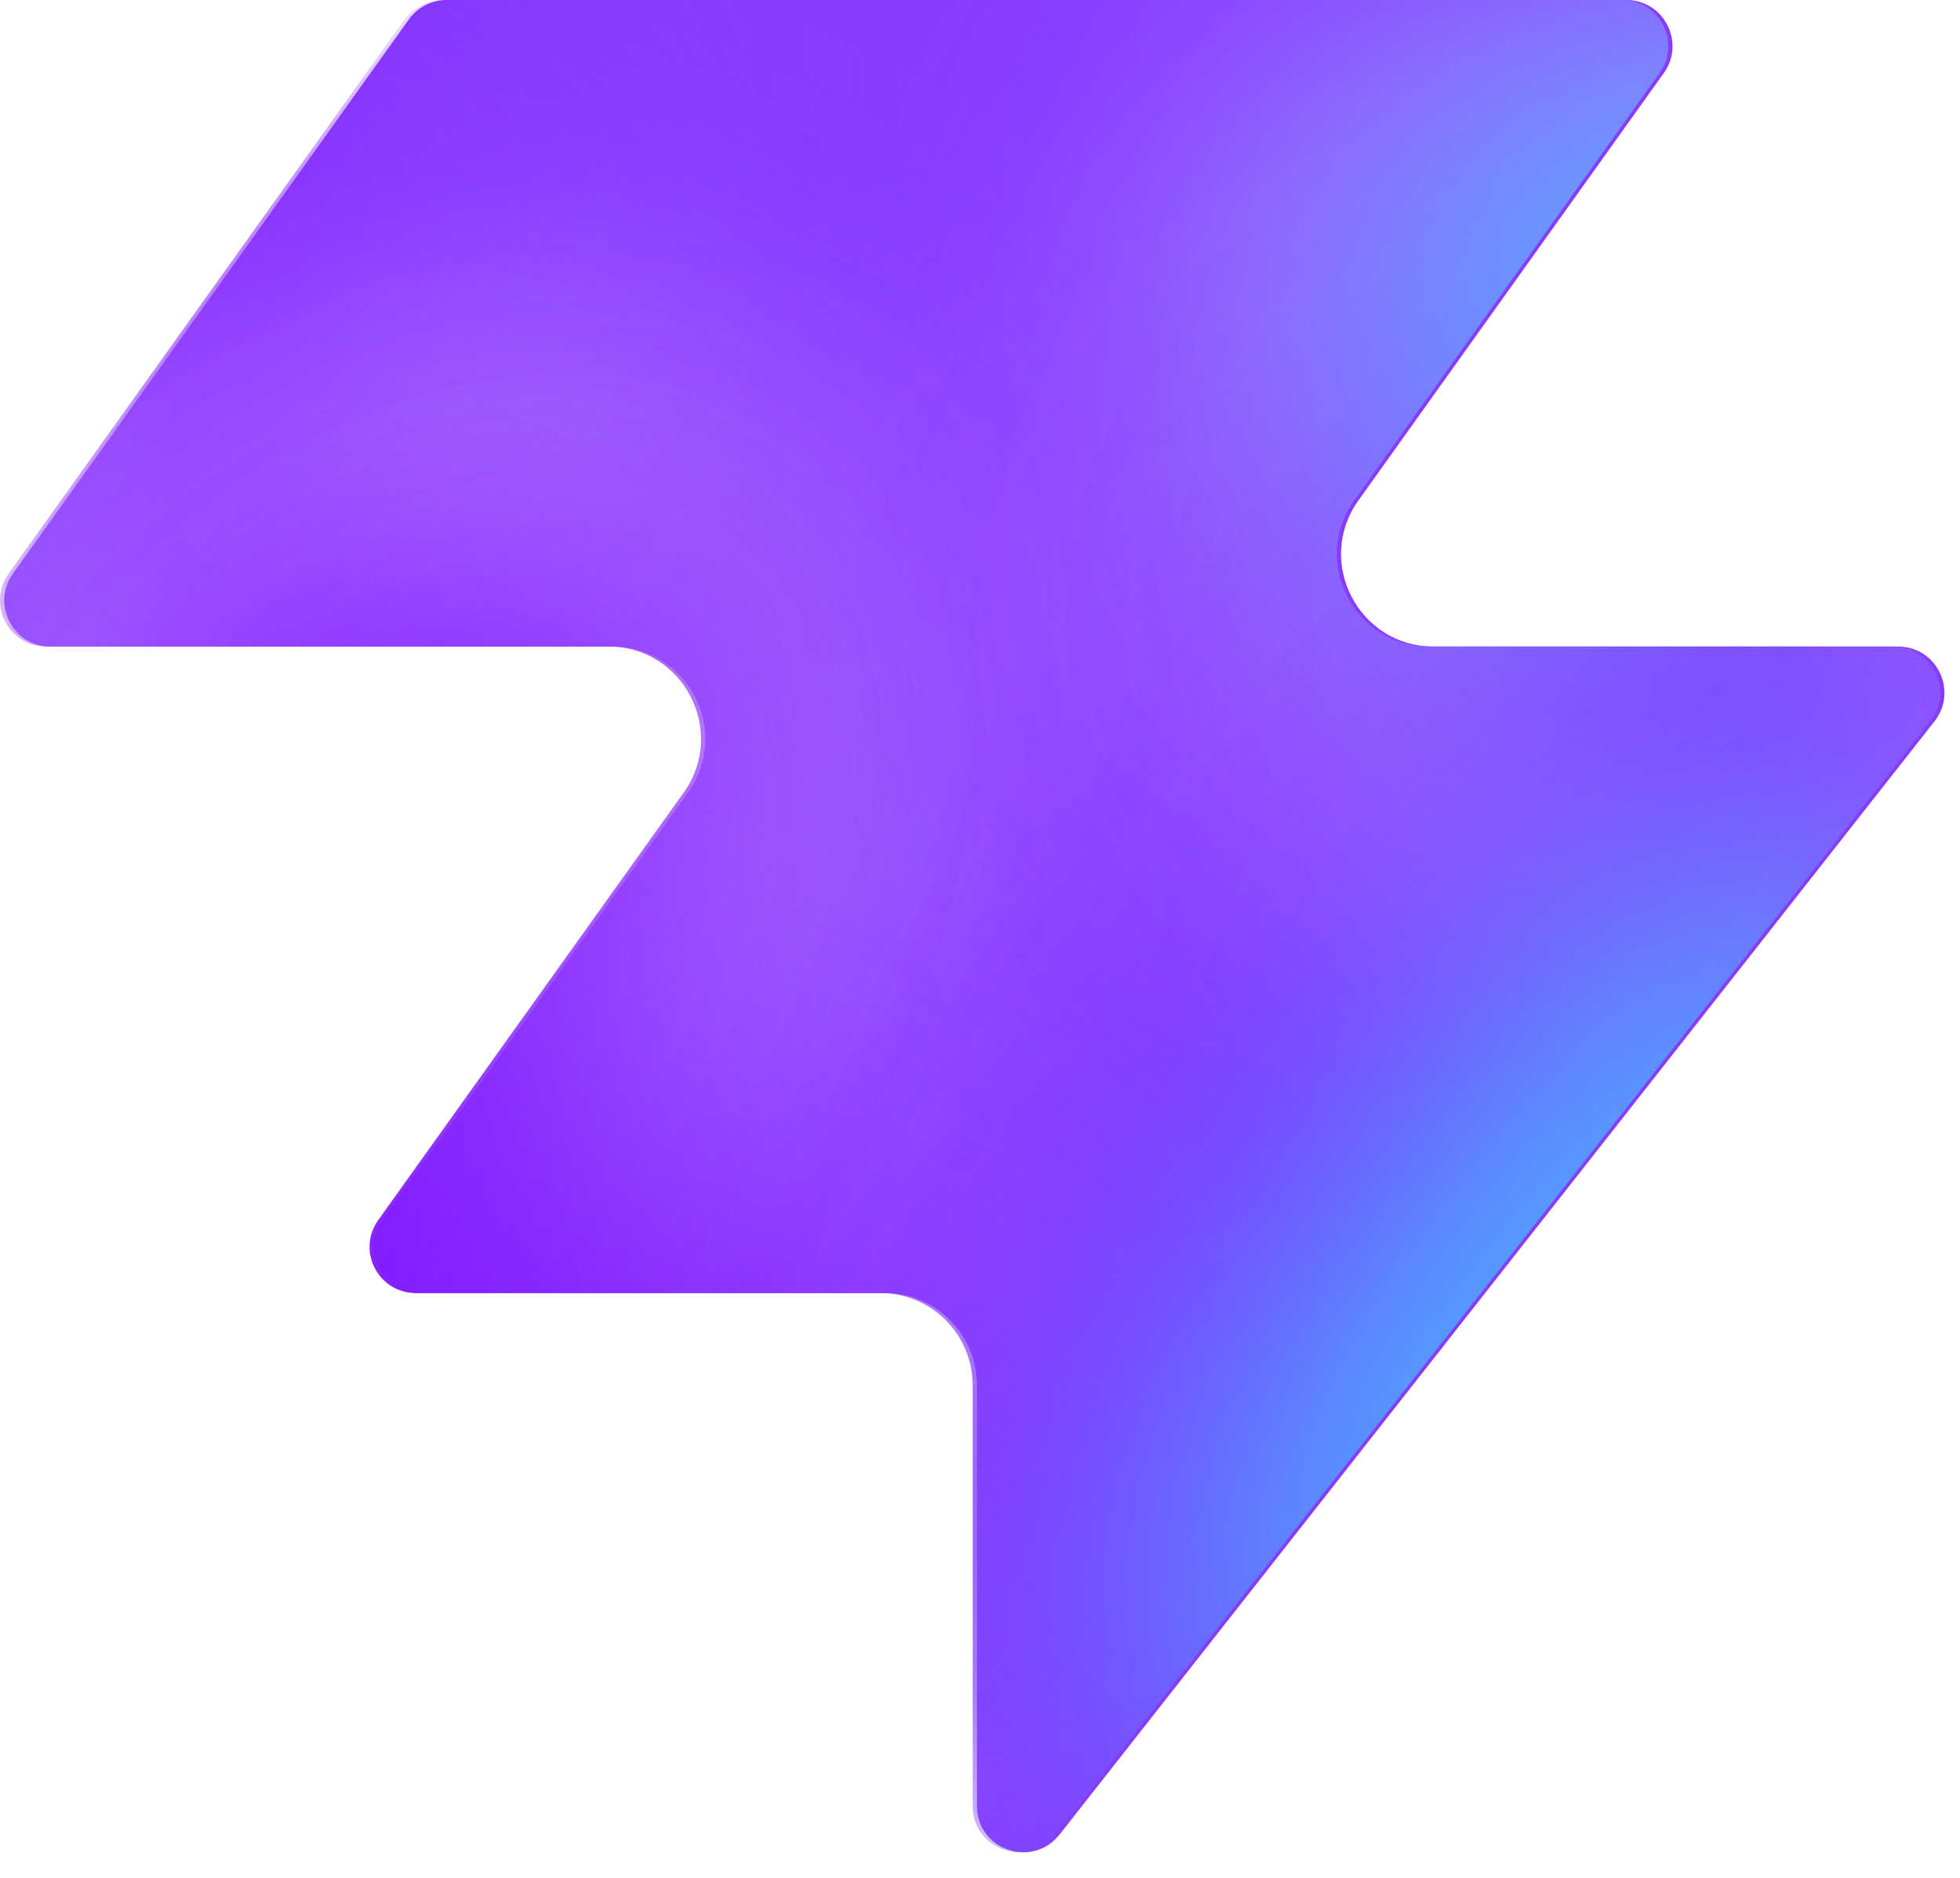
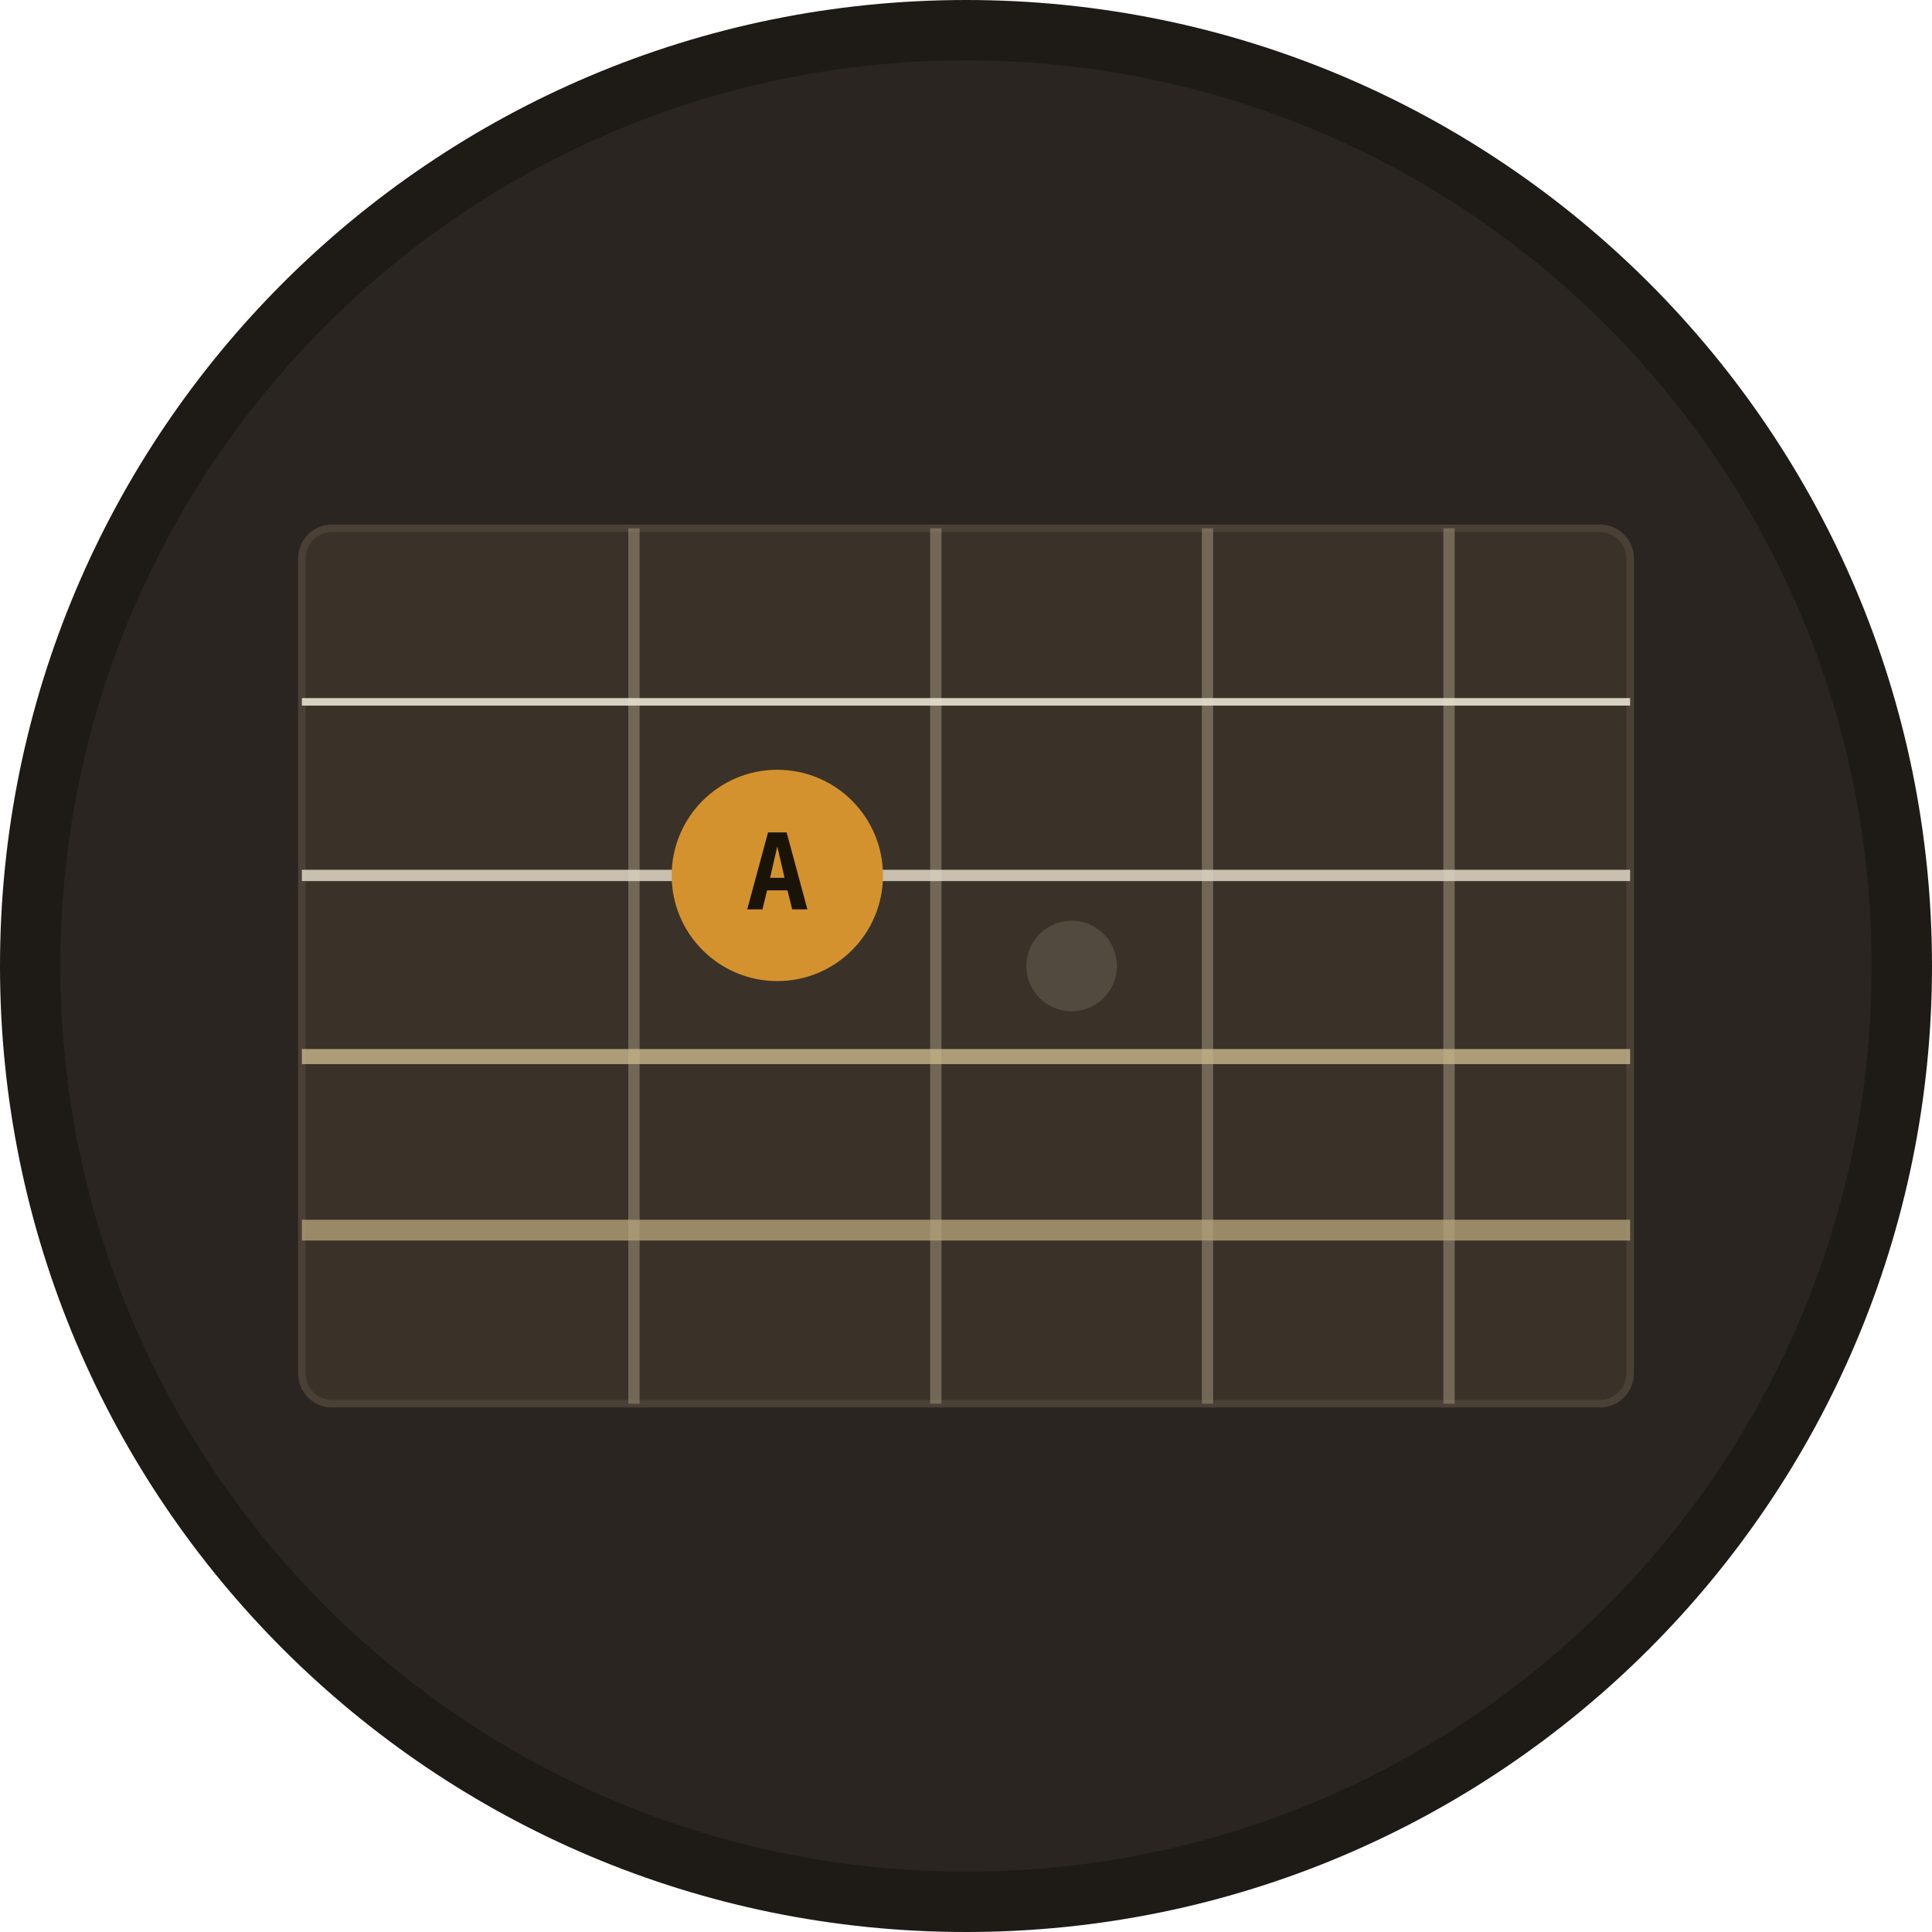
- <svg xmlns="http://www.w3.org/2000/svg" width="48" height="46" fill="none" viewBox="0 0 48 46">
-   <path fill="#863bff" d="M25.946 44.938c-.664.845-2.021.375-2.021-.698V33.937a2.26 2.26 0 0 0-2.262-2.262H10.287c-.92 0-1.456-1.04-.92-1.788l7.48-10.471c1.07-1.497 0-3.578-1.842-3.578H1.237c-.92 0-1.456-1.04-.92-1.788L10.013.474c.214-.297.556-.474.92-.474h28.894c.92 0 1.456 1.04.92 1.788l-7.48 10.471c-1.07 1.498 0 3.579 1.842 3.579h11.377c.943 0 1.473 1.088.89 1.83L25.947 44.94z" style="fill:#863bff;fill:color(display-p3 .525 .23 1);fill-opacity:1" />
-   <mask id="a" width="48" height="46" x="0" y="0" maskUnits="userSpaceOnUse" style="mask-type:alpha">
-     <path fill="#000" d="M25.842 44.938c-.664.844-2.021.375-2.021-.698V33.937a2.26 2.26 0 0 0-2.262-2.262H10.183c-.92 0-1.456-1.04-.92-1.788l7.48-10.471c1.07-1.498 0-3.579-1.842-3.579H1.133c-.92 0-1.456-1.04-.92-1.787L9.91.473c.214-.297.556-.474.92-.474h28.894c.92 0 1.456 1.04.92 1.788l-7.48 10.471c-1.07 1.498 0 3.578 1.842 3.578h11.377c.943 0 1.473 1.088.89 1.832L25.843 44.94z" style="fill:#000;fill-opacity:1" />
-   </mask>
-   <g mask="url(#a)">
-     <g filter="url(#b)">
-       <ellipse cx="5.508" cy="14.704" fill="#ede6ff" rx="5.508" ry="14.704" style="fill:#ede6ff;fill:color(display-p3 .927 .903 1);fill-opacity:1" transform="matrix(.00324 1 1 -.00324 -4.47 31.516)" />
-     </g>
-     <g filter="url(#c)">
-       <ellipse cx="10.399" cy="29.851" fill="#ede6ff" rx="10.399" ry="29.851" style="fill:#ede6ff;fill:color(display-p3 .927 .903 1);fill-opacity:1" transform="matrix(.00324 1 1 -.00324 -39.328 7.883)" />
-     </g>
-     <g filter="url(#d)">
-       <ellipse cx="5.508" cy="30.487" fill="#7e14ff" rx="5.508" ry="30.487" style="fill:#7e14ff;fill:color(display-p3 .492 .077 1);fill-opacity:1" transform="rotate(89.814 -25.913 -14.639)scale(1 -1)" />
-     </g>
-     <g filter="url(#e)">
-       <ellipse cx="5.508" cy="30.599" fill="#7e14ff" rx="5.508" ry="30.599" style="fill:#7e14ff;fill:color(display-p3 .492 .077 1);fill-opacity:1" transform="rotate(89.814 -32.644 -3.334)scale(1 -1)" />
-     </g>
-     <g filter="url(#f)">
-       <ellipse cx="5.508" cy="30.599" fill="#7e14ff" rx="5.508" ry="30.599" style="fill:#7e14ff;fill:color(display-p3 .492 .077 1);fill-opacity:1" transform="matrix(.00324 1 1 -.00324 -34.34 30.47)" />
-     </g>
-     <g filter="url(#g)">
-       <ellipse cx="14.072" cy="22.078" fill="#ede6ff" rx="14.072" ry="22.078" style="fill:#ede6ff;fill:color(display-p3 .927 .903 1);fill-opacity:1" transform="rotate(93.35 24.506 48.493)scale(-1 1)" />
-     </g>
-     <g filter="url(#h)">
-       <ellipse cx="3.47" cy="21.501" fill="#7e14ff" rx="3.47" ry="21.501" style="fill:#7e14ff;fill:color(display-p3 .492 .077 1);fill-opacity:1" transform="rotate(89.009 28.708 47.59)scale(-1 1)" />
-     </g>
-     <g filter="url(#i)">
-       <ellipse cx="3.47" cy="21.501" fill="#7e14ff" rx="3.47" ry="21.501" style="fill:#7e14ff;fill:color(display-p3 .492 .077 1);fill-opacity:1" transform="rotate(89.009 28.708 47.59)scale(-1 1)" />
-     </g>
-     <g filter="url(#j)">
-       <ellipse cx=".387" cy="8.972" fill="#7e14ff" rx="4.407" ry="29.108" style="fill:#7e14ff;fill:color(display-p3 .492 .077 1);fill-opacity:1" transform="rotate(39.51 .387 8.972)" />
-     </g>
-     <g filter="url(#k)">
-       <ellipse cx="47.523" cy="-6.092" fill="#7e14ff" rx="4.407" ry="29.108" style="fill:#7e14ff;fill:color(display-p3 .492 .077 1);fill-opacity:1" transform="rotate(37.892 47.523 -6.092)" />
-     </g>
-     <g filter="url(#l)">
-       <ellipse cx="41.412" cy="6.333" fill="#47bfff" rx="5.971" ry="9.665" style="fill:#47bfff;fill:color(display-p3 .28 .748 1);fill-opacity:1" transform="rotate(37.892 41.412 6.333)" />
-     </g>
-     <g filter="url(#m)">
-       <ellipse cx="-1.879" cy="38.332" fill="#7e14ff" rx="4.407" ry="29.108" style="fill:#7e14ff;fill:color(display-p3 .492 .077 1);fill-opacity:1" transform="rotate(37.892 -1.88 38.332)" />
-     </g>
-     <g filter="url(#n)">
-       <ellipse cx="-1.879" cy="38.332" fill="#7e14ff" rx="4.407" ry="29.108" style="fill:#7e14ff;fill:color(display-p3 .492 .077 1);fill-opacity:1" transform="rotate(37.892 -1.88 38.332)" />
-     </g>
-     <g filter="url(#o)">
-       <ellipse cx="35.651" cy="29.907" fill="#7e14ff" rx="4.407" ry="29.108" style="fill:#7e14ff;fill:color(display-p3 .492 .077 1);fill-opacity:1" transform="rotate(37.892 35.651 29.907)" />
-     </g>
-     <g filter="url(#p)">
-       <ellipse cx="38.418" cy="32.4" fill="#47bfff" rx="5.971" ry="15.297" style="fill:#47bfff;fill:color(display-p3 .28 .748 1);fill-opacity:1" transform="rotate(37.892 38.418 32.4)" />
-     </g>
-   </g>
-   <defs>
-     <filter id="b" width="60.045" height="41.654" x="-19.77" y="16.149" color-interpolation-filters="sRGB" filterUnits="userSpaceOnUse">
-       <feFlood flood-opacity="0" result="BackgroundImageFix" />
-       <feBlend in="SourceGraphic" in2="BackgroundImageFix" result="shape" />
-       <feGaussianBlur result="effect1_foregroundBlur_2002_17158" stdDeviation="7.659" />
-     </filter>
-     <filter id="c" width="90.34" height="51.437" x="-54.613" y="-7.533" color-interpolation-filters="sRGB" filterUnits="userSpaceOnUse">
-       <feFlood flood-opacity="0" result="BackgroundImageFix" />
-       <feBlend in="SourceGraphic" in2="BackgroundImageFix" result="shape" />
-       <feGaussianBlur result="effect1_foregroundBlur_2002_17158" stdDeviation="7.659" />
-     </filter>
-     <filter id="d" width="79.355" height="29.4" x="-49.64" y="2.03" color-interpolation-filters="sRGB" filterUnits="userSpaceOnUse">
-       <feFlood flood-opacity="0" result="BackgroundImageFix" />
-       <feBlend in="SourceGraphic" in2="BackgroundImageFix" result="shape" />
-       <feGaussianBlur result="effect1_foregroundBlur_2002_17158" stdDeviation="4.596" />
-     </filter>
-     <filter id="e" width="79.579" height="29.4" x="-45.045" y="20.029" color-interpolation-filters="sRGB" filterUnits="userSpaceOnUse">
-       <feFlood flood-opacity="0" result="BackgroundImageFix" />
-       <feBlend in="SourceGraphic" in2="BackgroundImageFix" result="shape" />
-       <feGaussianBlur result="effect1_foregroundBlur_2002_17158" stdDeviation="4.596" />
-     </filter>
-     <filter id="f" width="79.579" height="29.4" x="-43.513" y="21.178" color-interpolation-filters="sRGB" filterUnits="userSpaceOnUse">
-       <feFlood flood-opacity="0" result="BackgroundImageFix" />
-       <feBlend in="SourceGraphic" in2="BackgroundImageFix" result="shape" />
-       <feGaussianBlur result="effect1_foregroundBlur_2002_17158" stdDeviation="4.596" />
-     </filter>
-     <filter id="g" width="74.749" height="58.852" x="15.756" y="-17.901" color-interpolation-filters="sRGB" filterUnits="userSpaceOnUse">
-       <feFlood flood-opacity="0" result="BackgroundImageFix" />
-       <feBlend in="SourceGraphic" in2="BackgroundImageFix" result="shape" />
-       <feGaussianBlur result="effect1_foregroundBlur_2002_17158" stdDeviation="7.659" />
-     </filter>
-     <filter id="h" width="61.377" height="25.362" x="23.548" y="2.284" color-interpolation-filters="sRGB" filterUnits="userSpaceOnUse">
-       <feFlood flood-opacity="0" result="BackgroundImageFix" />
-       <feBlend in="SourceGraphic" in2="BackgroundImageFix" result="shape" />
-       <feGaussianBlur result="effect1_foregroundBlur_2002_17158" stdDeviation="4.596" />
-     </filter>
-     <filter id="i" width="61.377" height="25.362" x="23.548" y="2.284" color-interpolation-filters="sRGB" filterUnits="userSpaceOnUse">
-       <feFlood flood-opacity="0" result="BackgroundImageFix" />
-       <feBlend in="SourceGraphic" in2="BackgroundImageFix" result="shape" />
-       <feGaussianBlur result="effect1_foregroundBlur_2002_17158" stdDeviation="4.596" />
-     </filter>
-     <filter id="j" width="56.045" height="63.649" x="-27.636" y="-22.853" color-interpolation-filters="sRGB" filterUnits="userSpaceOnUse">
-       <feFlood flood-opacity="0" result="BackgroundImageFix" />
-       <feBlend in="SourceGraphic" in2="BackgroundImageFix" result="shape" />
-       <feGaussianBlur result="effect1_foregroundBlur_2002_17158" stdDeviation="4.596" />
-     </filter>
-     <filter id="k" width="54.814" height="64.646" x="20.116" y="-38.415" color-interpolation-filters="sRGB" filterUnits="userSpaceOnUse">
-       <feFlood flood-opacity="0" result="BackgroundImageFix" />
-       <feBlend in="SourceGraphic" in2="BackgroundImageFix" result="shape" />
-       <feGaussianBlur result="effect1_foregroundBlur_2002_17158" stdDeviation="4.596" />
-     </filter>
-     <filter id="l" width="33.541" height="35.313" x="24.641" y="-11.323" color-interpolation-filters="sRGB" filterUnits="userSpaceOnUse">
-       <feFlood flood-opacity="0" result="BackgroundImageFix" />
-       <feBlend in="SourceGraphic" in2="BackgroundImageFix" result="shape" />
-       <feGaussianBlur result="effect1_foregroundBlur_2002_17158" stdDeviation="4.596" />
-     </filter>
-     <filter id="m" width="54.814" height="64.646" x="-29.286" y="6.009" color-interpolation-filters="sRGB" filterUnits="userSpaceOnUse">
-       <feFlood flood-opacity="0" result="BackgroundImageFix" />
-       <feBlend in="SourceGraphic" in2="BackgroundImageFix" result="shape" />
-       <feGaussianBlur result="effect1_foregroundBlur_2002_17158" stdDeviation="4.596" />
-     </filter>
-     <filter id="n" width="54.814" height="64.646" x="-29.286" y="6.009" color-interpolation-filters="sRGB" filterUnits="userSpaceOnUse">
-       <feFlood flood-opacity="0" result="BackgroundImageFix" />
-       <feBlend in="SourceGraphic" in2="BackgroundImageFix" result="shape" />
-       <feGaussianBlur result="effect1_foregroundBlur_2002_17158" stdDeviation="4.596" />
-     </filter>
-     <filter id="o" width="54.814" height="64.646" x="8.244" y="-2.416" color-interpolation-filters="sRGB" filterUnits="userSpaceOnUse">
-       <feFlood flood-opacity="0" result="BackgroundImageFix" />
-       <feBlend in="SourceGraphic" in2="BackgroundImageFix" result="shape" />
-       <feGaussianBlur result="effect1_foregroundBlur_2002_17158" stdDeviation="4.596" />
-     </filter>
-     <filter id="p" width="39.409" height="43.623" x="18.713" y="10.588" color-interpolation-filters="sRGB" filterUnits="userSpaceOnUse">
-       <feFlood flood-opacity="0" result="BackgroundImageFix" />
-       <feBlend in="SourceGraphic" in2="BackgroundImageFix" result="shape" />
-       <feGaussianBlur result="effect1_foregroundBlur_2002_17158" stdDeviation="4.596" />
-     </filter>
-   </defs>
+ <svg xmlns="http://www.w3.org/2000/svg" viewBox="0 0 512 512">
+   <circle cx="256" cy="256" r="256" fill="#1e1b17" />
+   <circle cx="256" cy="256" r="240" fill="#2a2520" />
+   <rect x="80" y="140" width="352" height="232" rx="8" fill="#3a3228" stroke="#4a4035" stroke-width="2" />
+   <line x1="168" y1="140" x2="168" y2="372" stroke="#8a7d6a" stroke-width="3" opacity="0.7" />
+   <line x1="248" y1="140" x2="248" y2="372" stroke="#8a7d6a" stroke-width="3" opacity="0.7" />
+   <line x1="320" y1="140" x2="320" y2="372" stroke="#8a7d6a" stroke-width="3" opacity="0.7" />
+   <line x1="384" y1="140" x2="384" y2="372" stroke="#8a7d6a" stroke-width="3" opacity="0.7" />
+   <line x1="80" y1="186" x2="432" y2="186" stroke="#e8e2d2" stroke-width="2" opacity="0.9" />
+   <line x1="80" y1="232" x2="432" y2="232" stroke="#e0d8c6" stroke-width="3" opacity="0.85" />
+   <line x1="80" y1="280" x2="432" y2="280" stroke="#c8b68c" stroke-width="4" opacity="0.8" />
+   <line x1="80" y1="326" x2="432" y2="326" stroke="#b8a67c" stroke-width="5.5" opacity="0.75" />
+   <circle cx="284" cy="256" r="12" fill="#6b6155" opacity="0.5" />
+   <circle cx="206" cy="232" r="28" fill="#d4922e" />
+   <text x="206" y="241" text-anchor="middle" fill="#1a1408" font-family="monospace" font-weight="bold" font-size="28">A</text>
</svg>
